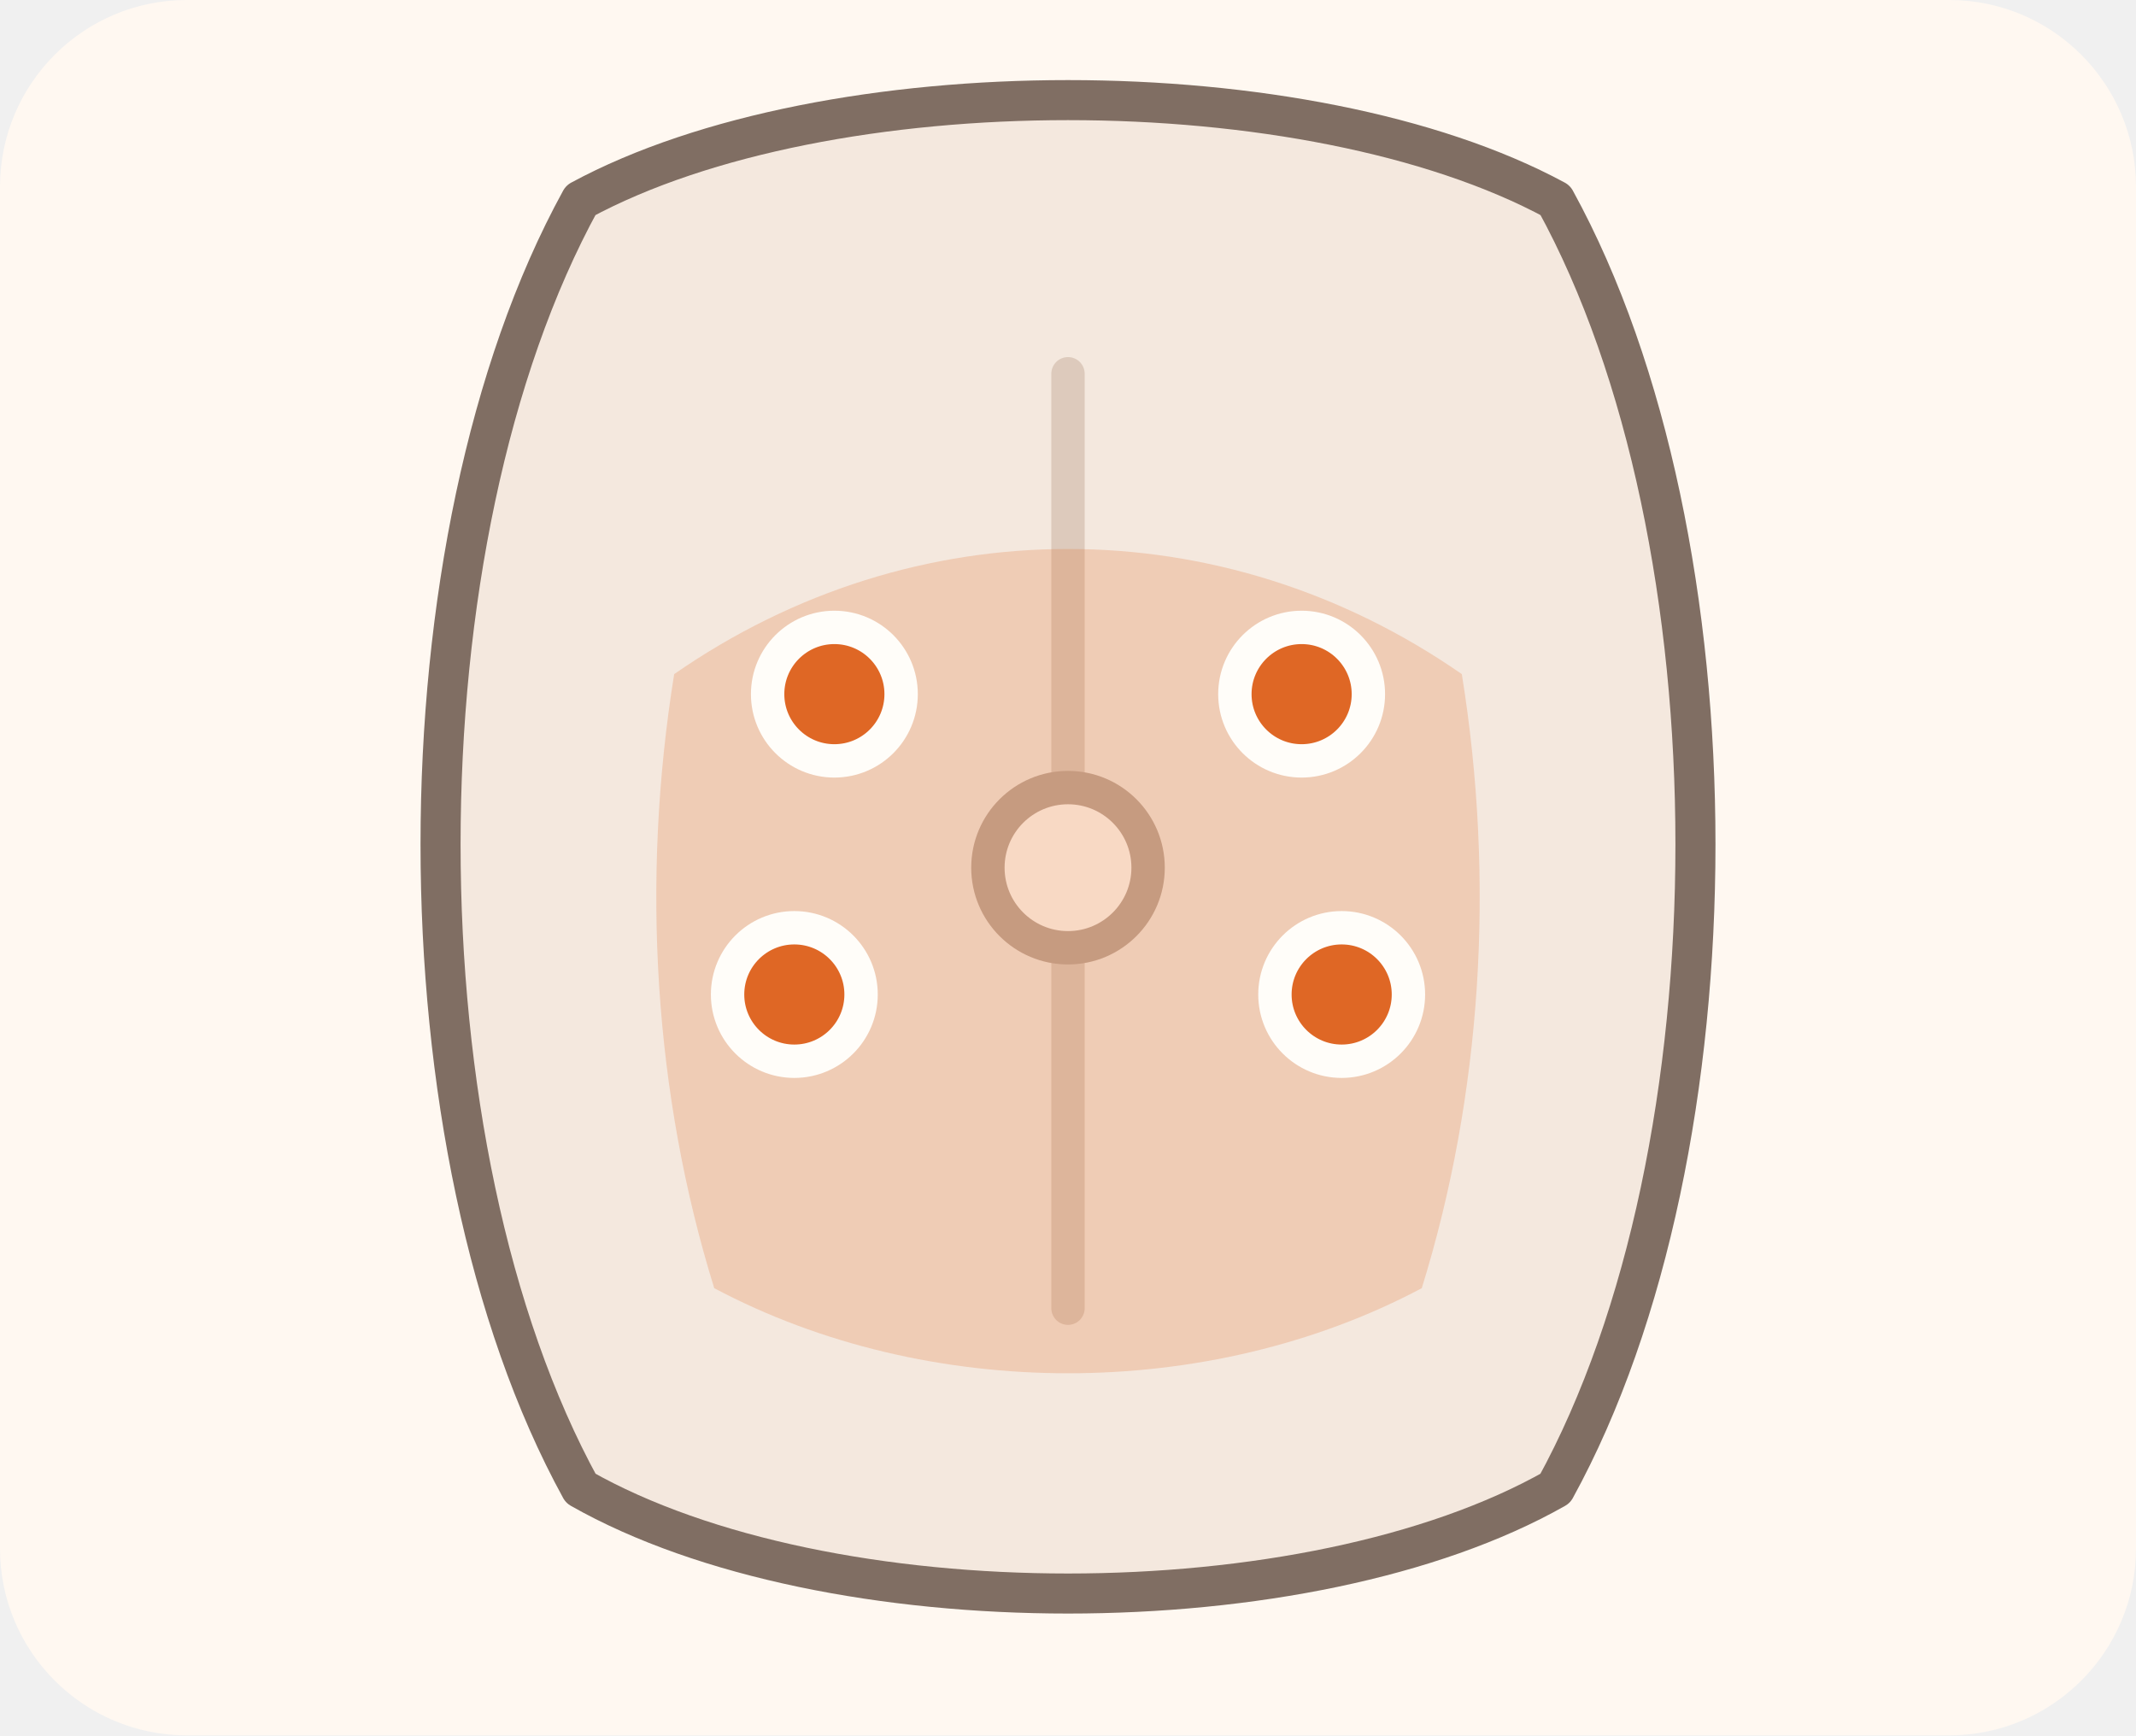
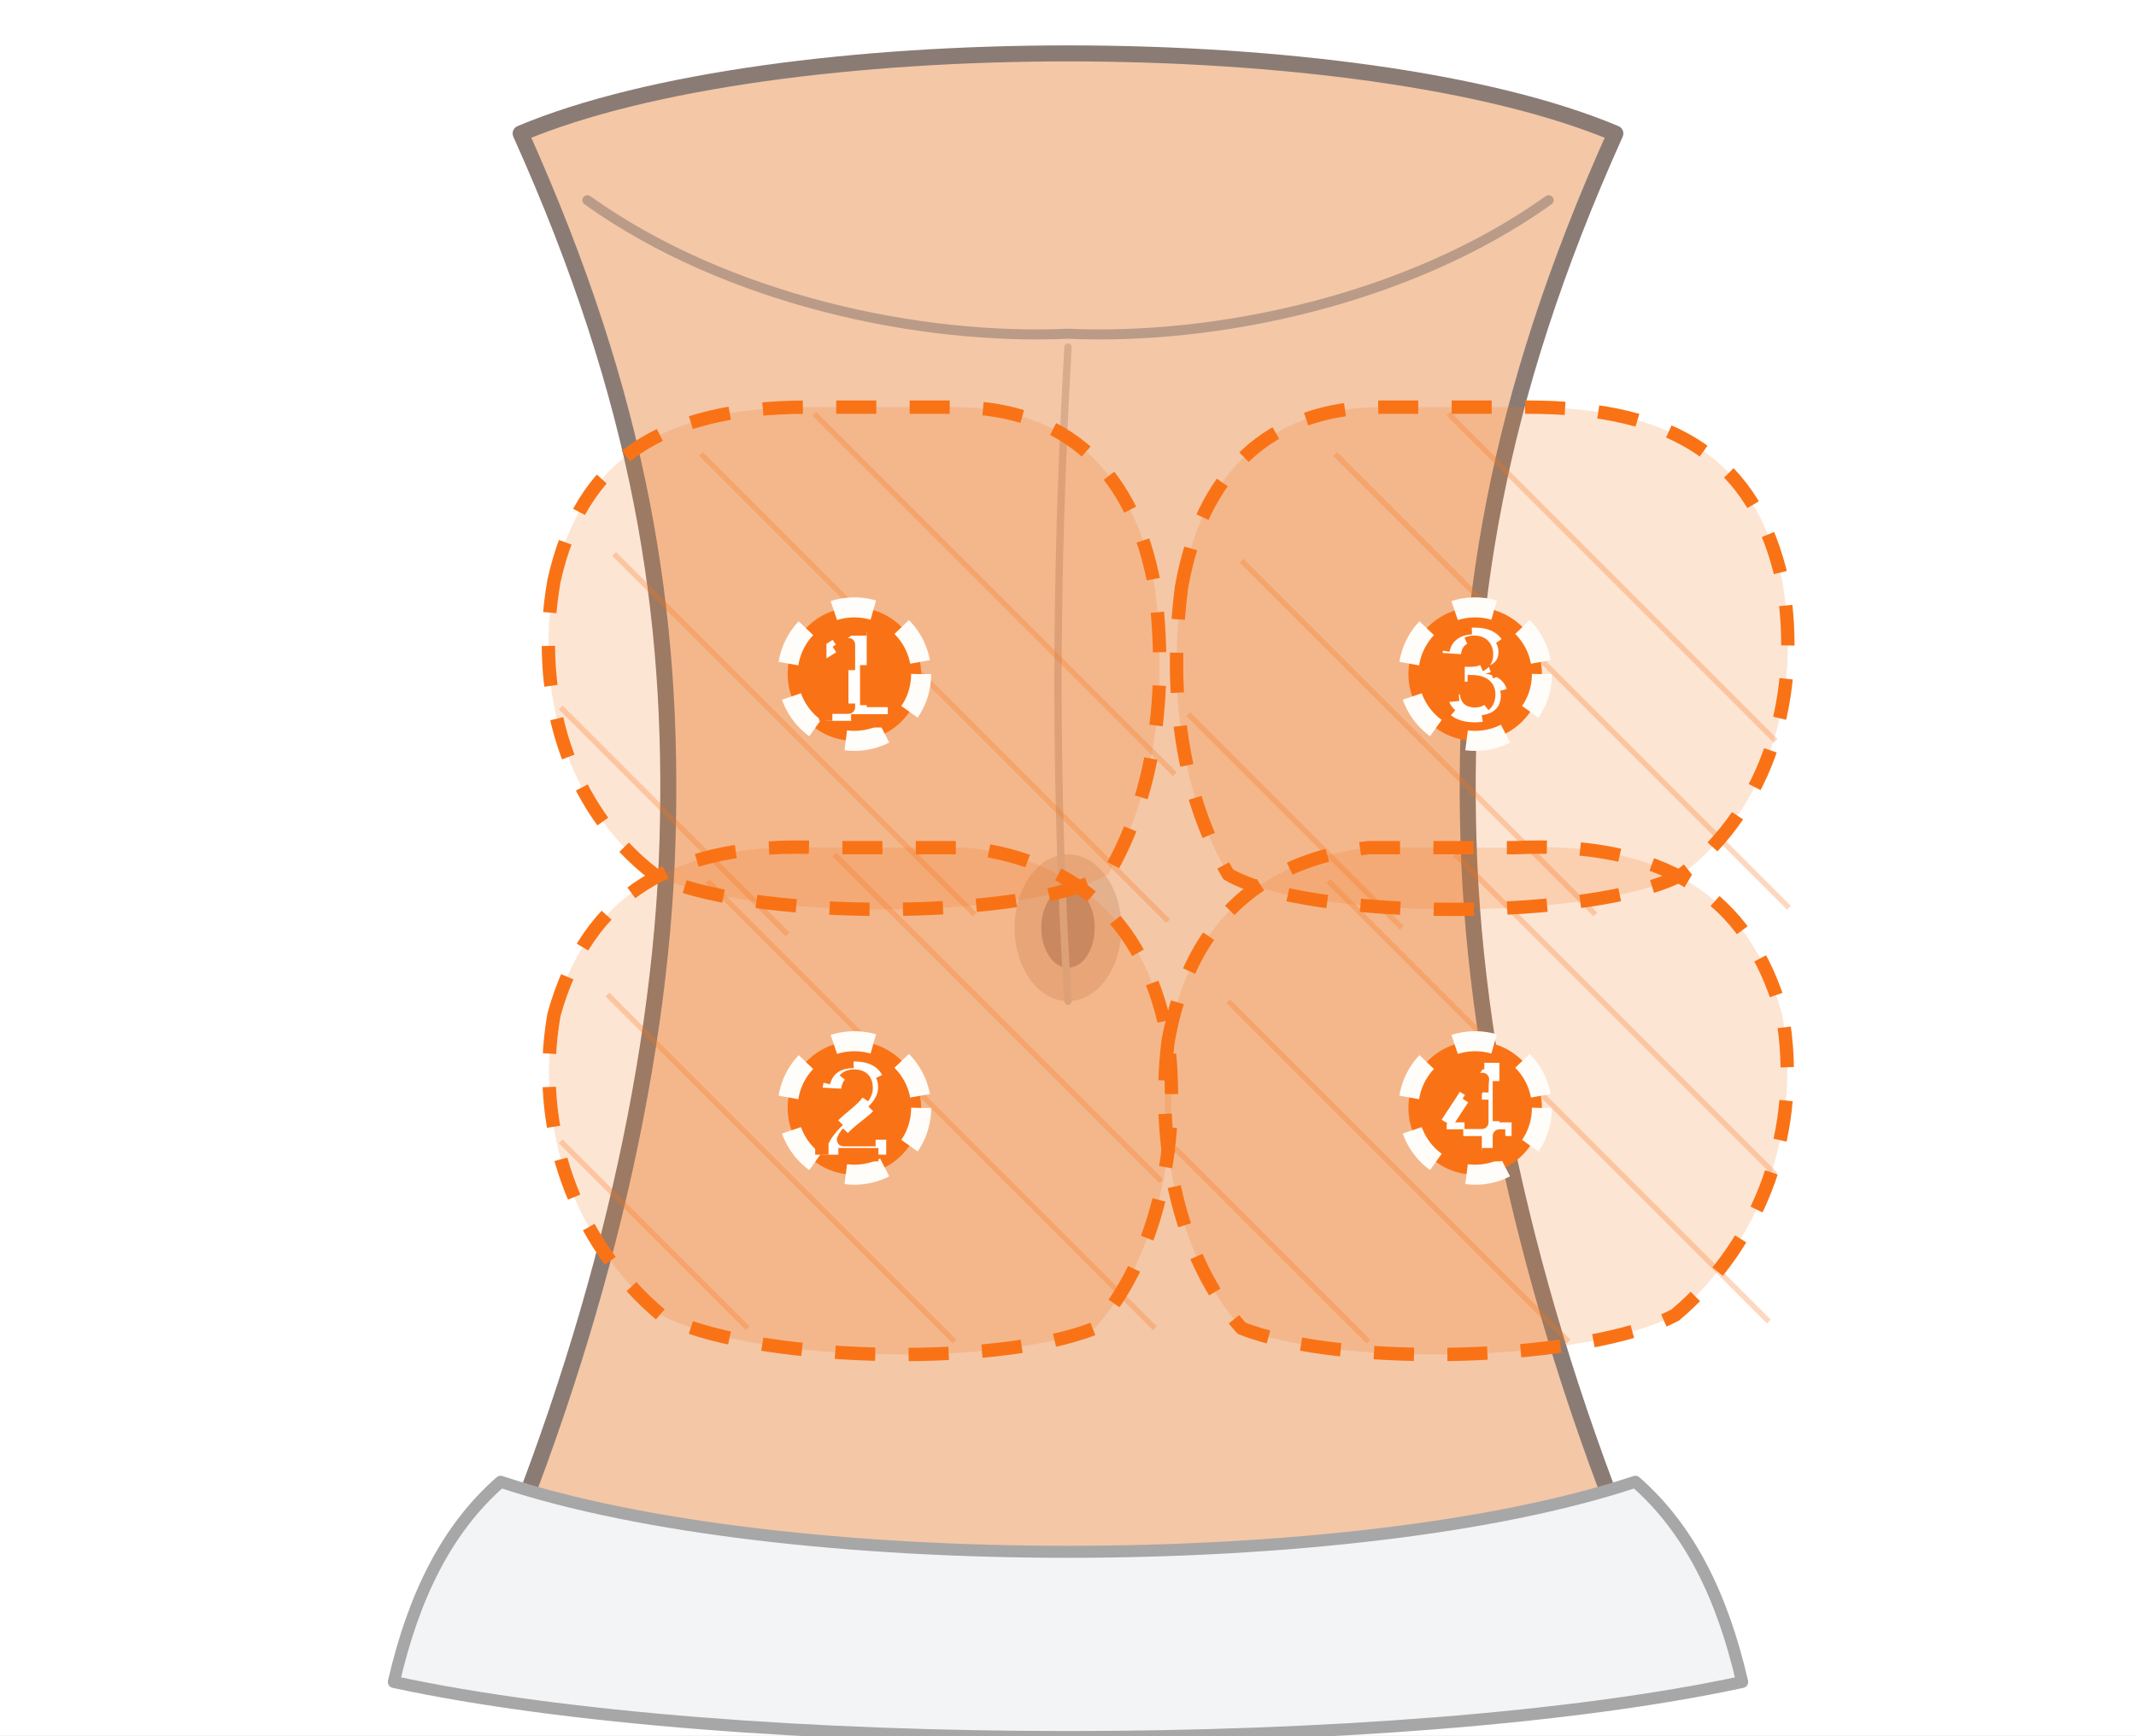
<svg xmlns="http://www.w3.org/2000/svg" viewBox="0 0 320 260" role="img" aria-label="Pontos de aplicação no abdômen">
-   <rect width="320" height="260" rx="28" fill="#FFF8F1" />
-   <path d="M87 30c37-20 109-20 146 0 28 51 28 142 0 193-37 21-109 21-146 0-28-51-28-142 0-193Z" fill="#F4E8DE" stroke="#806E63" stroke-width="6" stroke-linejoin="round" />
-   <path d="M160 56v140" stroke="#DDCABC" stroke-width="5" stroke-linecap="round" />
-   <circle cx="160" cy="130" r="12" fill="#FFF8F1" stroke="#BFA99A" stroke-width="5" />
-   <path d="M101 101c36-25 82-25 118 0 5 31 3 63-6 92-32 17-74 17-106 0-9-29-11-61-6-92Z" fill="#DF6725" opacity=".22" />
-   <g fill="#DF6725" stroke="#FFFDF9" stroke-width="5">
+   <rect width="320" height="260" fill="#FFFFFF" />
+   <g id="anatomy">
+     <path d="M78 20c18 40 23 72 22 106-1 35-11 76-28 115 43 15 133 15 176 0-17-39-27-80-28-115-1-34 4-66 22-106-38-16-126-16-164 0Z" fill="#F4C7A7" stroke="#8A7C75" stroke-width="2.4" stroke-linejoin="round" />
+     <path d="M88 30c21 15 50 21 72 20 22 1 51-5 72-20" fill="none" stroke="#B99B88" stroke-width="1.5" stroke-linecap="round" />
+     <path d="M75 222c42 14 128 14 170 0 8 7 13 17 16 30-51 11-151 11-202 0 3-13 8-23 16-30Z" fill="#F3F4F6" stroke="#A7A7A7" stroke-width="1.8" stroke-linejoin="round" />
+     <ellipse cx="160" cy="139" rx="8" ry="11" fill="#E4B18F" />
+     <ellipse cx="160" cy="139" rx="4" ry="6" fill="#BF8E72" />
+     <path d="M160 52c-2 35-2 67 0 98" fill="none" stroke="#D9AC8E" stroke-width="1.1" stroke-linecap="round" />
+   </g>
+   <g id="application_zones" fill="#F97316" stroke="#F97316" stroke-width="2" stroke-dasharray="6 5" stroke-linejoin="round">
+     <g id="abdomen_right_upper">
+       <path d="M83 87c4-18 16-26 38-26h22c17 0 27 10 30 27 2 16 0 31-7 43-12 7-55 7-68 0-13-10-18-27-15-44Z" fill="#F97316" fill-opacity=".18" />
+       <path d="M92 83l54 54M105 68l70 70M122 62l54 54M84 106l34 34" fill="none" stroke="#F97316" stroke-width=".8" stroke-opacity=".28" stroke-dasharray="0" />
+       <circle cx="128" cy="101" r="10" fill="#F97316" stroke="#FFFDF9" stroke-width="3" />
+       <text x="128" y="108" fill="#FFFFFF" font-family="Arial, Helvetica, sans-serif" font-size="20" font-weight="700" text-anchor="middle">1</text>
+     </g>
+     <g id="abdomen_right_lower">
+       <path d="M83 152c5-18 18-26 40-25h22c17 2 27 12 30 29 2 16-2 33-11 43-15 6-52 5-65-2-13-11-19-28-16-45Z" fill="#F97316" fill-opacity=".18" />
+       <path d="M91 149l52 52M106 132l67 67M125 128l49 49M84 171l28 28" fill="none" stroke="#F97316" stroke-width=".8" stroke-opacity=".28" stroke-dasharray="0" />
+       <circle cx="128" cy="166" r="10" fill="#F97316" stroke="#FFFDF9" stroke-width="3" />
+       <text x="128" y="173" fill="#FFFFFF" font-family="Arial, Helvetica, sans-serif" font-size="20" font-weight="700" text-anchor="middle">2</text>
+     </g>
    <g id="abdomen_left_upper">
-       <circle cx="125" cy="104" r="10" />
-     </g>
-     <g id="abdomen_right_upper">
-       <circle cx="195" cy="104" r="10" />
+       <path d="M177 88c3-17 13-27 30-27h22c22 0 34 8 38 26 3 17-2 34-15 44-13 7-56 7-68 0-7-12-9-27-7-43Z" fill="#F97316" fill-opacity=".18" />
+       <path d="M186 84l53 53M200 68l68 68M217 62l49 49M178 107l32 32" fill="none" stroke="#F97316" stroke-width=".8" stroke-opacity=".28" stroke-dasharray="0" />
+       <circle cx="221" cy="101" r="10" fill="#F97316" stroke="#FFFDF9" stroke-width="3" />
+       <text x="221" y="108" fill="#FFFFFF" font-family="Arial, Helvetica, sans-serif" font-size="20" font-weight="700" text-anchor="middle">3</text>
    </g>
    <g id="abdomen_left_lower">
-       <circle cx="119" cy="149" r="10" />
-     </g>
-     <g id="abdomen_right_lower">
-       <circle cx="201" cy="149" r="10" />
+       <path d="M175 156c3-17 13-27 30-29h22c22-1 35 7 40 25 3 17-3 34-16 45-13 7-50 8-65 2-9-10-13-27-11-43Z" fill="#F97316" fill-opacity=".18" />
+       <path d="M184 150l51 51M199 132l66 66M218 128l48 48M176 172l29 29" fill="none" stroke="#F97316" stroke-width=".8" stroke-opacity=".28" stroke-dasharray="0" />
+       <circle cx="221" cy="166" r="10" fill="#F97316" stroke="#FFFDF9" stroke-width="3" />
+       <text x="221" y="173" fill="#FFFFFF" font-family="Arial, Helvetica, sans-serif" font-size="20" font-weight="700" text-anchor="middle">4</text>
    </g>
  </g>
</svg>
